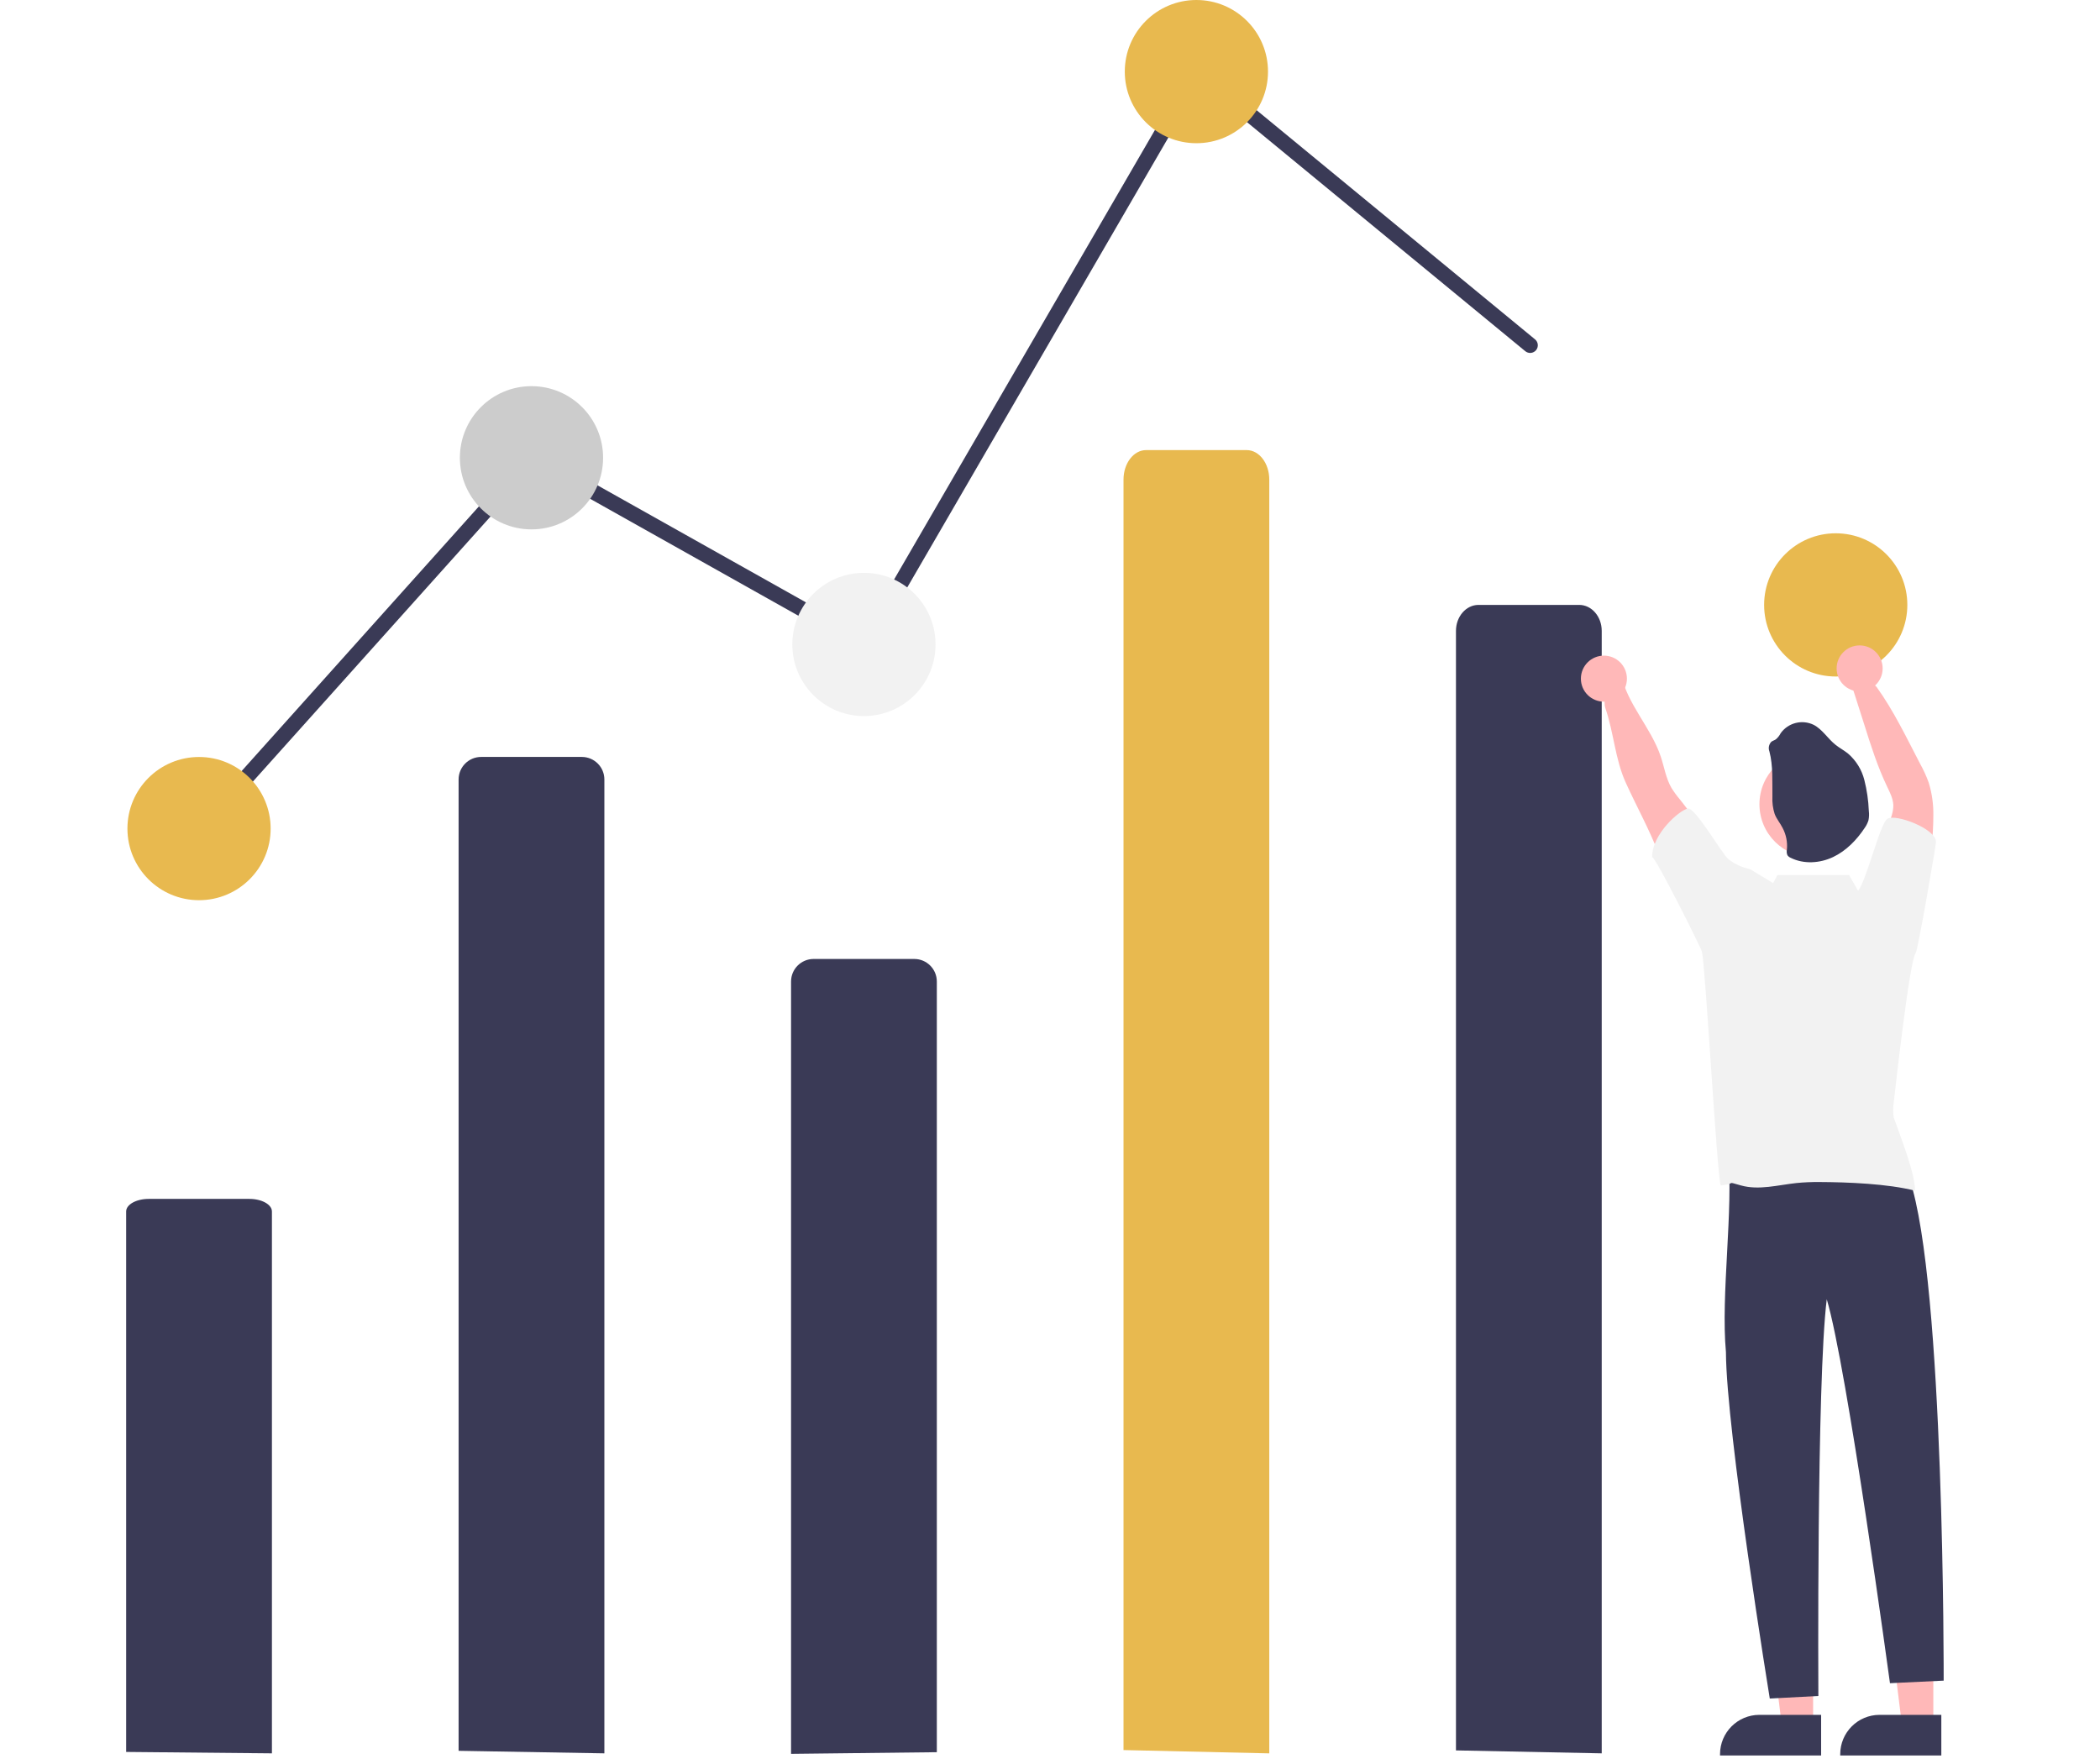
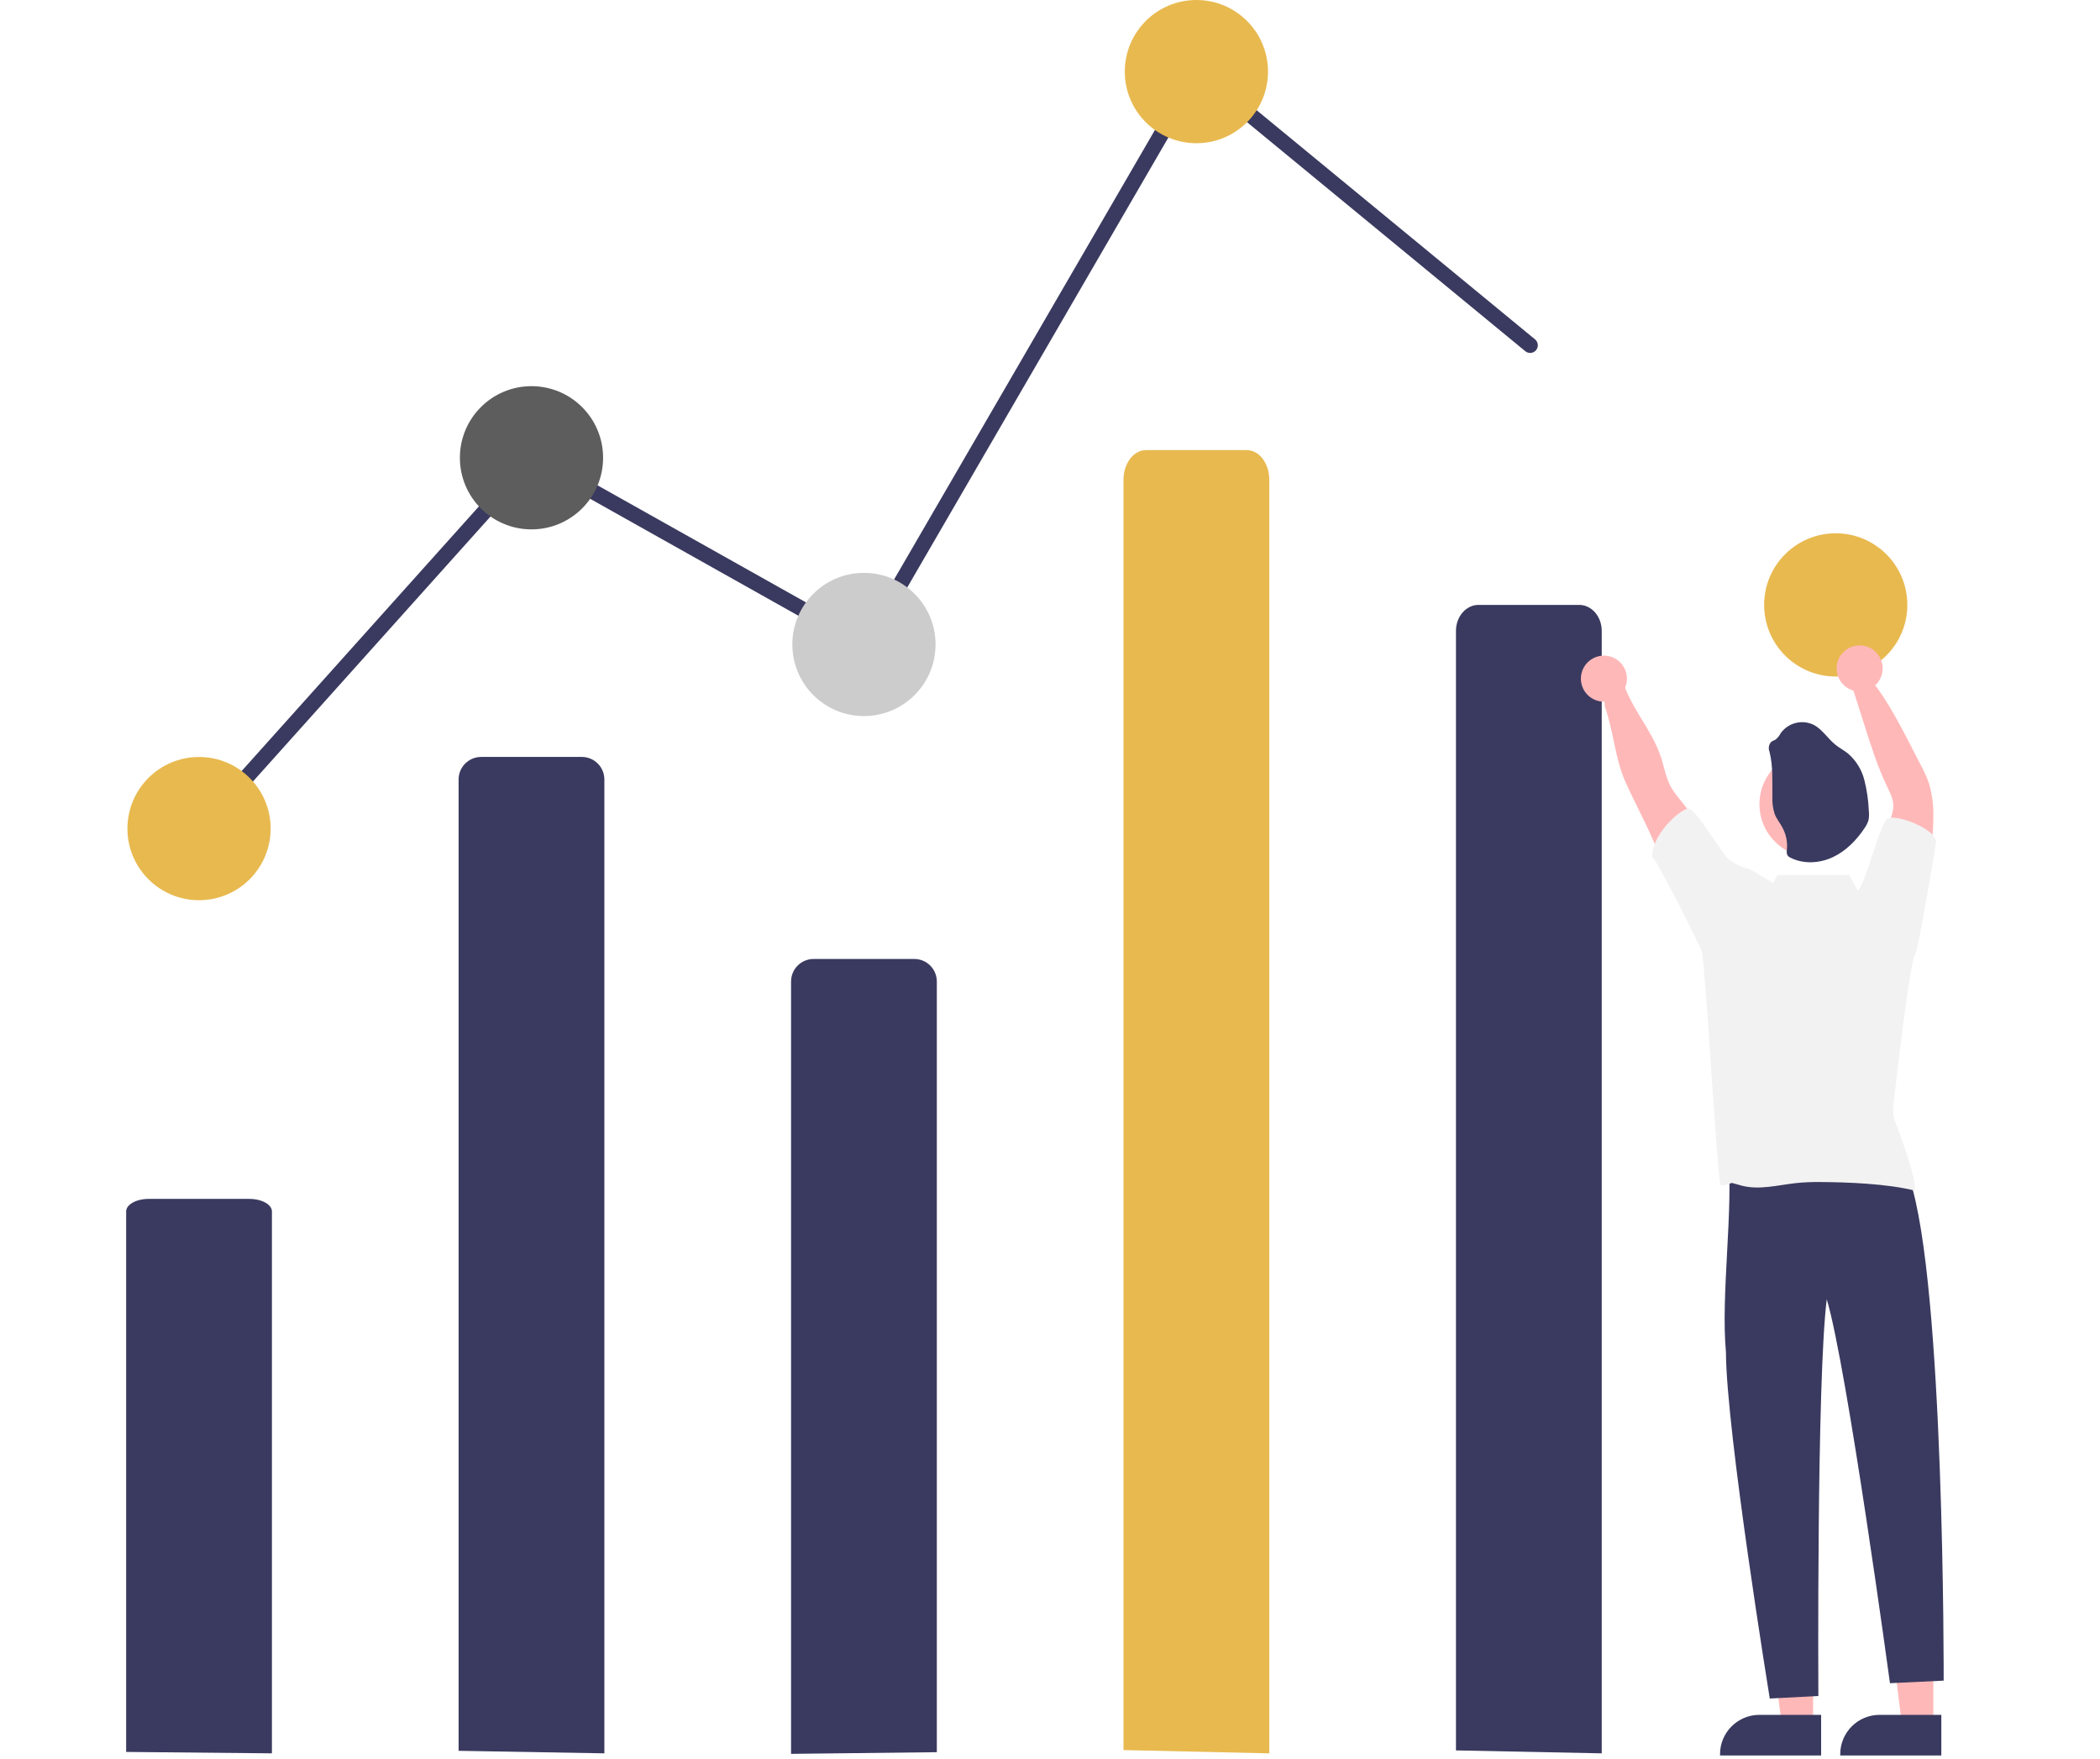
<svg xmlns="http://www.w3.org/2000/svg" id="Camada_1" version="1.1" viewBox="0 0 821.17 687.8">
  <defs>
    <style>
      .st0 {
+         fill: #3a3a60;
+       }
+ 
+       .st1 {
        fill: #ccc;
      }

-       .st1 {
+       .st2 {
        fill: #e8b94f;
      }

-       .st2 {
+       .st3 {
        fill: #ffb8b8;
      }

-       .st3 {
-         fill: #f2f2f2;
+       .st4 {
+         fill: #5d5d5e;
      }

-       .st4 {
-         fill: #3a3a56;
+       .st5 {
+         fill: #f2f2f2;
      }
    </style>
  </defs>
-   <polygon class="st2" points="755.99 674.56 743.73 674.55 737.9 627.27 756 627.27 755.99 674.56" />
-   <path class="st4" d="M759.12,686.44h-39.53v-.5c0-8.5,6.89-15.39,15.39-15.39h24.14v15.89Z" />
-   <polygon class="st2" points="708.99 674.56 696.73 674.55 690.9 627.27 709 627.27 708.99 674.56" />
-   <path class="st4" d="M712.12,686.44h-39.53v-.5c0-8.5,6.89-15.39,15.39-15.39h24.14v15.89Z" />
-   <path id="ae5c11dc-7e77-468a-a39f-cc8da6ee1565-610" class="st4" d="M179.33,684.61v-379.81c0-4.87,3.95-8.82,8.82-8.82h39.36c4.87,0,8.82,3.95,8.82,8.82h0v380.8l-57-.99h0Z" />
-   <path id="bc696f83-47b6-45c9-967f-bb64f1f3bee5-611" class="st4" d="M309.33,685.8v-302c0-4.87,3.95-8.82,8.82-8.82h39.36c4.87,0,8.82,3.95,8.82,8.82h0v301.35l-57,.65h0Z" />
-   <path class="st4" d="M78.33,327c-1.66,0-3-1.34-3-3,0-.74.27-1.45.77-2l131.61-146.79,129.52,72.73L467.51,23.44l132.73,109.25c1.28,1.05,1.47,2.94.42,4.22s-2.94,1.47-4.22.42h0l-127.27-104.75-129.71,223.5-130.48-73.27-128.39,143.21c-.57.64-1.38,1-2.23,1l-.03-.02h0Z" />
-   <circle id="a1f8771a-4bf9-4603-9747-6ae739e4ad47" class="st1" cx="77.83" cy="324" r="28" />
-   <circle id="ffdbdf53-78c2-412f-9ede-372406e5d245" class="st0" cx="207.83" cy="179" r="28" />
-   <circle id="b7cff929-f00d-4f86-944c-e500b6ceb6ad" class="st3" cx="337.83" cy="252" r="28" />
-   <circle id="eabc0b76-6faa-4fa0-934c-daff28b491dd" class="st1" cx="467.83" cy="28" r="28" />
-   <circle id="a7ca0488-8ee6-49e2-b245-2872b84c042e" class="st1" cx="717.83" cy="236.53" r="28" />
-   <path id="b579ef19-595a-43de-9b6d-0ead8268ca48-612" class="st4" d="M707.93,454.66c10.48,1.26,37.28-8.3,38.73,6.25,13.79,40.6,13.38,196.26,13.38,196.26l-21,1s-16.78-123.67-24.72-150.13c-3.98,32.16-3.28,155.13-3.28,155.13l-19,1s-17.04-104.72-17.14-135.45c-2.07-22.51,3.01-55.88.83-77.64,10.39,3.29,21.33,4.51,32.19,3.59h.01Z" />
-   <path id="b3465432-03e0-48eb-8016-b04aa244e72c-613" class="st4" d="M569.33,684.46V246.7c0-5.61,3.95-10.17,8.82-10.17h39.36c4.87,0,8.82,4.55,8.82,10.17v438.9l-57-1.15h0Z" />
-   <path id="ac7870c5-efcc-4c4b-b17f-07e0bff4d096-614" class="st2" d="M672.28,336.86c-4.2-8.59-9.34-16.7-15.31-24.17-1.25-1.46-2.38-3.01-3.4-4.64-2.15-3.73-2.79-8.11-4.15-12.19-3.8-11.44-13.28-20.63-15.59-32.46-.84-4.3-7.94,8.2-6.07,13.53,3.33,9.65,3.76,19.87,8,29.19s9.22,18.26,12.88,27.79c2.08,5.41,3.74,11,6.79,16s7.81,9.19,13.56,9.94c-.04-3.62.51-7.23,1.63-10.68,1.25-3.94,3.47-8.58,1.66-12.31h0Z" />
-   <path id="be4b35b3-6955-40b7-9549-45fdba6a2930-615" class="st2" d="M735.19,343.34c-.26-7.07.85-14.13,3.25-20.78.92-2.55,2-5.14,1.91-7.85-.13-2.52-1.33-4.83-2.42-7.11-3.76-7.85-6.4-16.17-9-24.47l-5-15.65c-1.63-1.2,7.89-1.61,9.92,1.2,6.64,9.22,11.67,19.81,16.93,29.88,1.34,2.4,2.49,4.9,3.42,7.49,1.28,4.19,1.89,8.56,1.8,12.94,0,8.19-1.08,16.35-2.2,24.47-.71,5.09-1.64,10.63-5.49,14-4-5.12-8.02-10.12-13.12-14.12h0Z" />
-   <circle id="a7d383a2-21d6-4551-be8a-8c82a5e576cb" class="st2" cx="708.75" cy="314.48" r="20.75" />
-   <path id="fb091cb1-8ad4-4d57-b74d-c940c723d6bf-616" class="st4" d="M691.88,293.78c-.48-1.28-.18-2.73.76-3.72.52-.41,1.21-.56,1.76-.95.79-.66,1.44-1.48,1.9-2.4,2.93-4.1,8.38-5.48,12.91-3.28,3.43,1.79,5.5,5.39,8.55,7.81,1.55,1.25,3.34,2.18,4.9,3.44,3.12,2.7,5.34,6.28,6.35,10.28,1.01,3.97,1.6,8.03,1.76,12.12.16,1.23.11,2.47-.14,3.69-.32,1.02-.79,1.98-1.4,2.85-3.13,4.75-7.27,9.06-12.44,11.51s-11.47,2.85-16.58.29c-.51-.21-.96-.56-1.27-1.02-.29-.69-.36-1.46-.2-2.19.28-2.9-.3-5.82-1.65-8.41-.95-1.9-2.38-3.53-3.13-5.5-.71-2.2-1.01-4.51-.89-6.82-.09-5.98.32-11.94-1.18-17.69h0Z" />
-   <path id="ef6ae9ea-be37-4bc6-b1be-067860dc7e9d-617" class="st4" d="M49.33,685.05v-211.34c0-2.71,3.95-4.91,8.82-4.91h39.36c4.87,0,8.82,2.2,8.82,4.91v211.89l-57-.55Z" />
-   <path id="b32730d1-ac43-40b1-a176-73e18bf362e5-619" class="st1" d="M439.33,684.31V187.54c0-6.37,3.95-11.54,8.82-11.54h39.36c4.87,0,8.82,5.17,8.82,11.54v498.07l-57-1.29h0Z" />
-   <circle class="st2" cx="627.18" cy="265.37" r="9" />
-   <circle class="st2" cx="727.18" cy="261.37" r="9" />
-   <path class="st3" d="M749.05,372.78c.88-.8,8.04-42.67,8-43.62-.11-5.16-15.85-11.05-19-9-2.97,1.93-8.15,24.12-11.48,28.17l-3.52-6.17h-28l-1.7,3.15c-3.67-2.21-6.98-4.25-8.16-4.93-.41-.27-.85-.49-1.31-.64-2.91-.65-5.64-1.93-8-3.76-2.3-1.77-12.97-20.31-15.83-19.82-3.23.54-14.12,9.96-14,19,1.37-.03,19.21,35.65,19.46,36.98,1.37,5.62,5.89,87.58,7.35,91.4,6.73-.65,1.42-1.81,7.93,0,7.01,1.95,14.41-.16,21.64-.94,3.01-.3,6.03-.43,9.06-.4,11,.05,26.7.66,37.35,3.39.06-6.98-6.07-22.08-8.34-28.67-.3-1.97-.29-3.97.03-5.94.29-2.41,6.15-55.54,8.52-58.2h0Z" />
+   <polygon class="st3" points="755.99 674.56 743.73 674.55 737.9 627.27 756 627.27 755.99 674.56" />
+   <path class="st0" d="M759.12,686.44h-39.53v-.5c0-8.5,6.89-15.39,15.39-15.39h24.14v15.89Z" />
+   <polygon class="st3" points="708.99 674.56 696.73 674.55 690.9 627.27 709 627.27 708.99 674.56" />
+   <path class="st0" d="M712.12,686.44h-39.53v-.5c0-8.5,6.89-15.39,15.39-15.39h24.14v15.89Z" />
+   <path id="ae5c11dc-7e77-468a-a39f-cc8da6ee1565-610" class="st0" d="M179.33,684.61v-379.81c0-4.87,3.95-8.82,8.82-8.82h39.36c4.87,0,8.82,3.95,8.82,8.82h0v380.8l-57-.99h0Z" />
+   <path id="bc696f83-47b6-45c9-967f-bb64f1f3bee5-611" class="st0" d="M309.33,685.8v-302c0-4.87,3.95-8.82,8.82-8.82h39.36c4.87,0,8.82,3.95,8.82,8.82h0v301.35l-57,.65h0Z" />
+   <path class="st0" d="M78.33,327c-1.66,0-3-1.34-3-3,0-.74.27-1.45.77-2l131.61-146.79,129.52,72.73L467.51,23.44l132.73,109.25c1.28,1.05,1.47,2.94.42,4.22s-2.94,1.47-4.22.42h0l-127.27-104.75-129.71,223.5-130.48-73.27-128.39,143.21c-.57.64-1.38,1-2.23,1l-.03-.02h0Z" />
+   <circle id="a1f8771a-4bf9-4603-9747-6ae739e4ad47" class="st2" cx="77.83" cy="324" r="28" />
+   <circle id="ffdbdf53-78c2-412f-9ede-372406e5d245" class="st4" cx="207.83" cy="179" r="28" />
+   <circle id="b7cff929-f00d-4f86-944c-e500b6ceb6ad" class="st1" cx="337.83" cy="252" r="28" />
+   <circle id="eabc0b76-6faa-4fa0-934c-daff28b491dd" class="st2" cx="467.83" cy="28" r="28" />
+   <circle id="a7ca0488-8ee6-49e2-b245-2872b84c042e" class="st2" cx="717.83" cy="236.53" r="28" />
+   <path id="b579ef19-595a-43de-9b6d-0ead8268ca48-612" class="st0" d="M707.93,454.66c10.48,1.26,37.28-8.3,38.73,6.25,13.79,40.6,13.38,196.26,13.38,196.26l-21,1s-16.78-123.67-24.72-150.13c-3.98,32.16-3.28,155.13-3.28,155.13l-19,1s-17.04-104.72-17.14-135.45c-2.07-22.51,3.01-55.88.83-77.64,10.39,3.29,21.33,4.51,32.19,3.59h.01Z" />
+   <path id="b3465432-03e0-48eb-8016-b04aa244e72c-613" class="st0" d="M569.33,684.46V246.7c0-5.61,3.95-10.17,8.82-10.17h39.36c4.87,0,8.82,4.55,8.82,10.17v438.9l-57-1.15h0Z" />
+   <path id="ac7870c5-efcc-4c4b-b17f-07e0bff4d096-614" class="st3" d="M672.28,336.86c-4.2-8.59-9.34-16.7-15.31-24.17-1.25-1.46-2.38-3.01-3.4-4.64-2.15-3.73-2.79-8.11-4.15-12.19-3.8-11.44-13.28-20.63-15.59-32.46-.84-4.3-7.94,8.2-6.07,13.53,3.33,9.65,3.76,19.87,8,29.19s9.22,18.26,12.88,27.79c2.08,5.41,3.74,11,6.79,16s7.81,9.19,13.56,9.94c-.04-3.62.51-7.23,1.63-10.68,1.25-3.94,3.47-8.58,1.66-12.31h0Z" />
+   <path id="be4b35b3-6955-40b7-9549-45fdba6a2930-615" class="st3" d="M735.19,343.34c-.26-7.07.85-14.13,3.25-20.78.92-2.55,2-5.14,1.91-7.85-.13-2.52-1.33-4.83-2.42-7.11-3.76-7.85-6.4-16.17-9-24.47l-5-15.65c-1.63-1.2,7.89-1.61,9.92,1.2,6.64,9.22,11.67,19.81,16.93,29.88,1.34,2.4,2.49,4.9,3.42,7.49,1.28,4.19,1.89,8.56,1.8,12.94,0,8.19-1.08,16.35-2.2,24.47-.71,5.09-1.64,10.63-5.49,14-4-5.12-8.02-10.12-13.12-14.12h0Z" />
+   <circle id="a7d383a2-21d6-4551-be8a-8c82a5e576cb" class="st3" cx="708.75" cy="314.48" r="20.75" />
+   <path id="fb091cb1-8ad4-4d57-b74d-c940c723d6bf-616" class="st0" d="M691.88,293.78c-.48-1.28-.18-2.73.76-3.72.52-.41,1.21-.56,1.76-.95.79-.66,1.44-1.48,1.9-2.4,2.93-4.1,8.38-5.48,12.91-3.28,3.43,1.79,5.5,5.39,8.55,7.81,1.55,1.25,3.34,2.18,4.9,3.44,3.12,2.7,5.34,6.28,6.35,10.28,1.01,3.97,1.6,8.03,1.76,12.12.16,1.23.11,2.47-.14,3.69-.32,1.02-.79,1.98-1.4,2.85-3.13,4.75-7.27,9.06-12.44,11.51s-11.47,2.85-16.58.29c-.51-.21-.96-.56-1.27-1.02-.29-.69-.36-1.46-.2-2.19.28-2.9-.3-5.82-1.65-8.41-.95-1.9-2.38-3.53-3.13-5.5-.71-2.2-1.01-4.51-.89-6.82-.09-5.98.32-11.94-1.18-17.69h0Z" />
+   <path id="ef6ae9ea-be37-4bc6-b1be-067860dc7e9d-617" class="st0" d="M49.33,685.05v-211.34c0-2.71,3.95-4.91,8.82-4.91h39.36c4.87,0,8.82,2.2,8.82,4.91v211.89l-57-.55Z" />
+   <path id="b32730d1-ac43-40b1-a176-73e18bf362e5-619" class="st2" d="M439.33,684.31V187.54c0-6.37,3.95-11.54,8.82-11.54h39.36c4.87,0,8.82,5.17,8.82,11.54v498.07l-57-1.29h0Z" />
+   <circle class="st3" cx="627.18" cy="265.37" r="9" />
+   <circle class="st3" cx="727.18" cy="261.37" r="9" />
+   <path class="st5" d="M749.05,372.78c.88-.8,8.04-42.67,8-43.62-.11-5.16-15.85-11.05-19-9-2.97,1.93-8.15,24.12-11.48,28.17l-3.52-6.17h-28l-1.7,3.15c-3.67-2.21-6.98-4.25-8.16-4.93-.41-.27-.85-.49-1.31-.64-2.91-.65-5.64-1.93-8-3.76-2.3-1.77-12.97-20.31-15.83-19.82-3.23.54-14.12,9.96-14,19,1.37-.03,19.21,35.65,19.46,36.98,1.37,5.62,5.89,87.58,7.35,91.4,6.73-.65,1.42-1.81,7.93,0,7.01,1.95,14.41-.16,21.64-.94,3.01-.3,6.03-.43,9.06-.4,11,.05,26.7.66,37.35,3.39.06-6.98-6.07-22.08-8.34-28.67-.3-1.97-.29-3.97.03-5.94.29-2.41,6.15-55.54,8.52-58.2h0Z" />
</svg>
